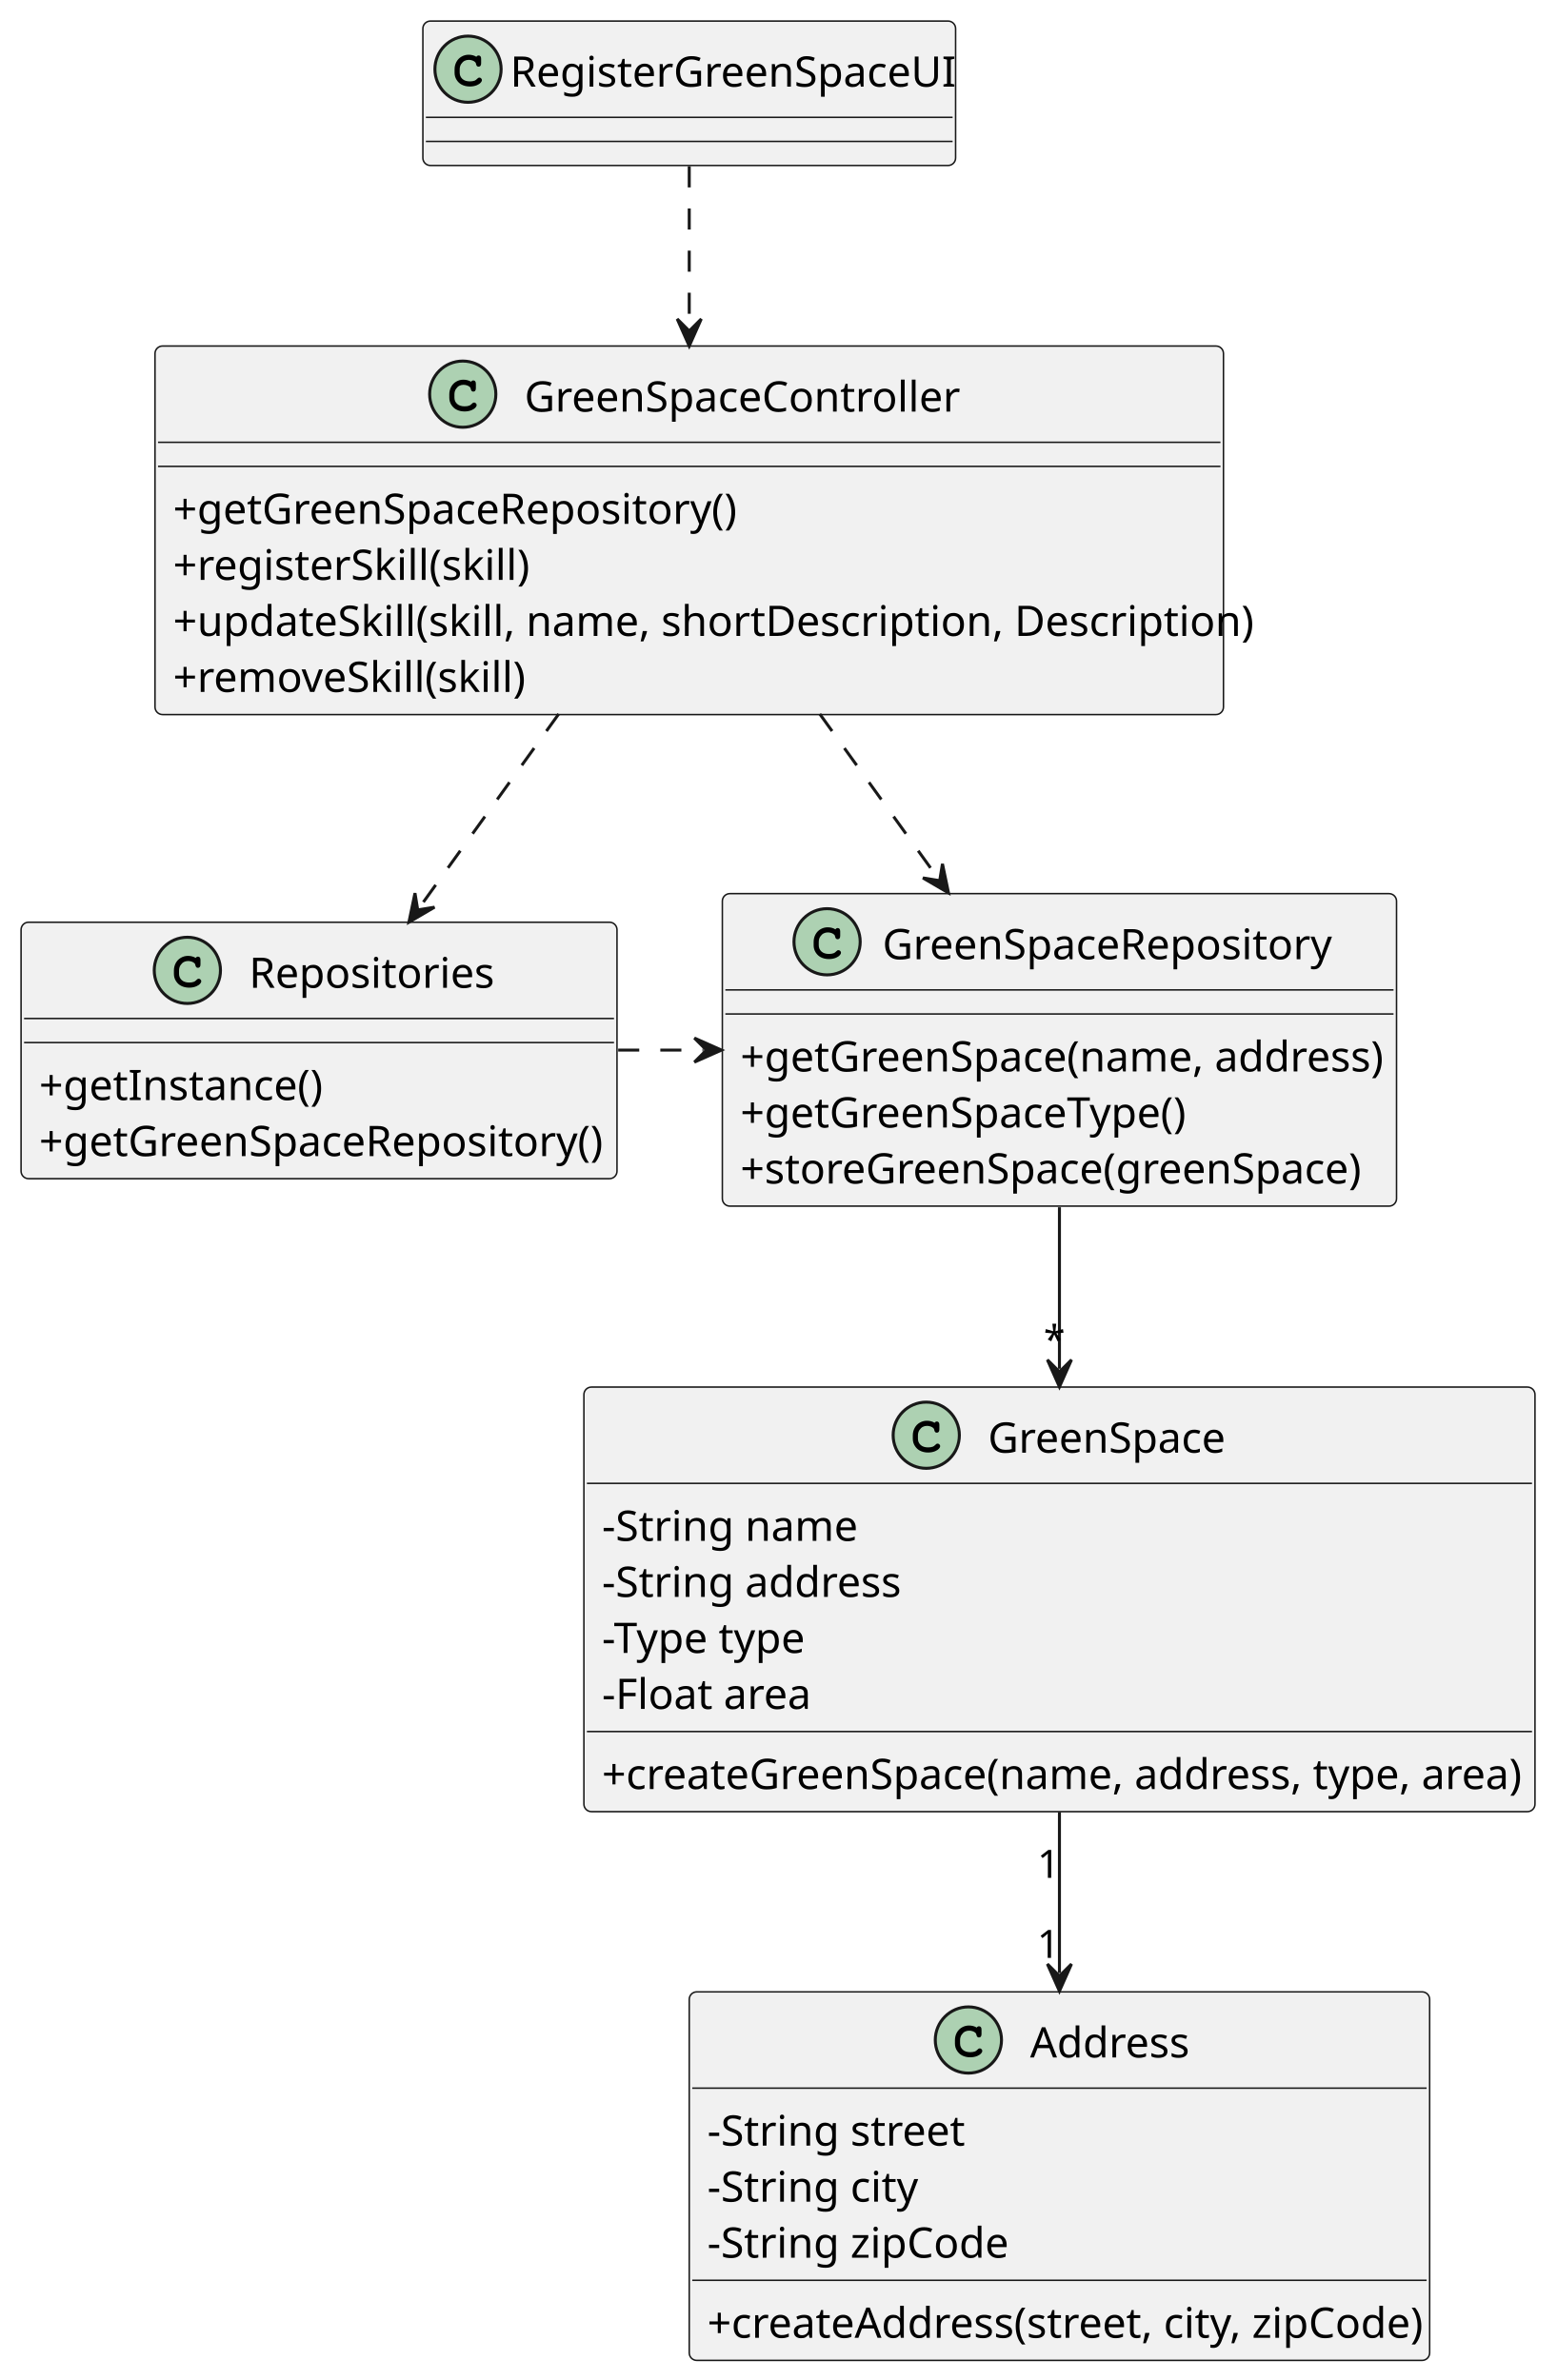
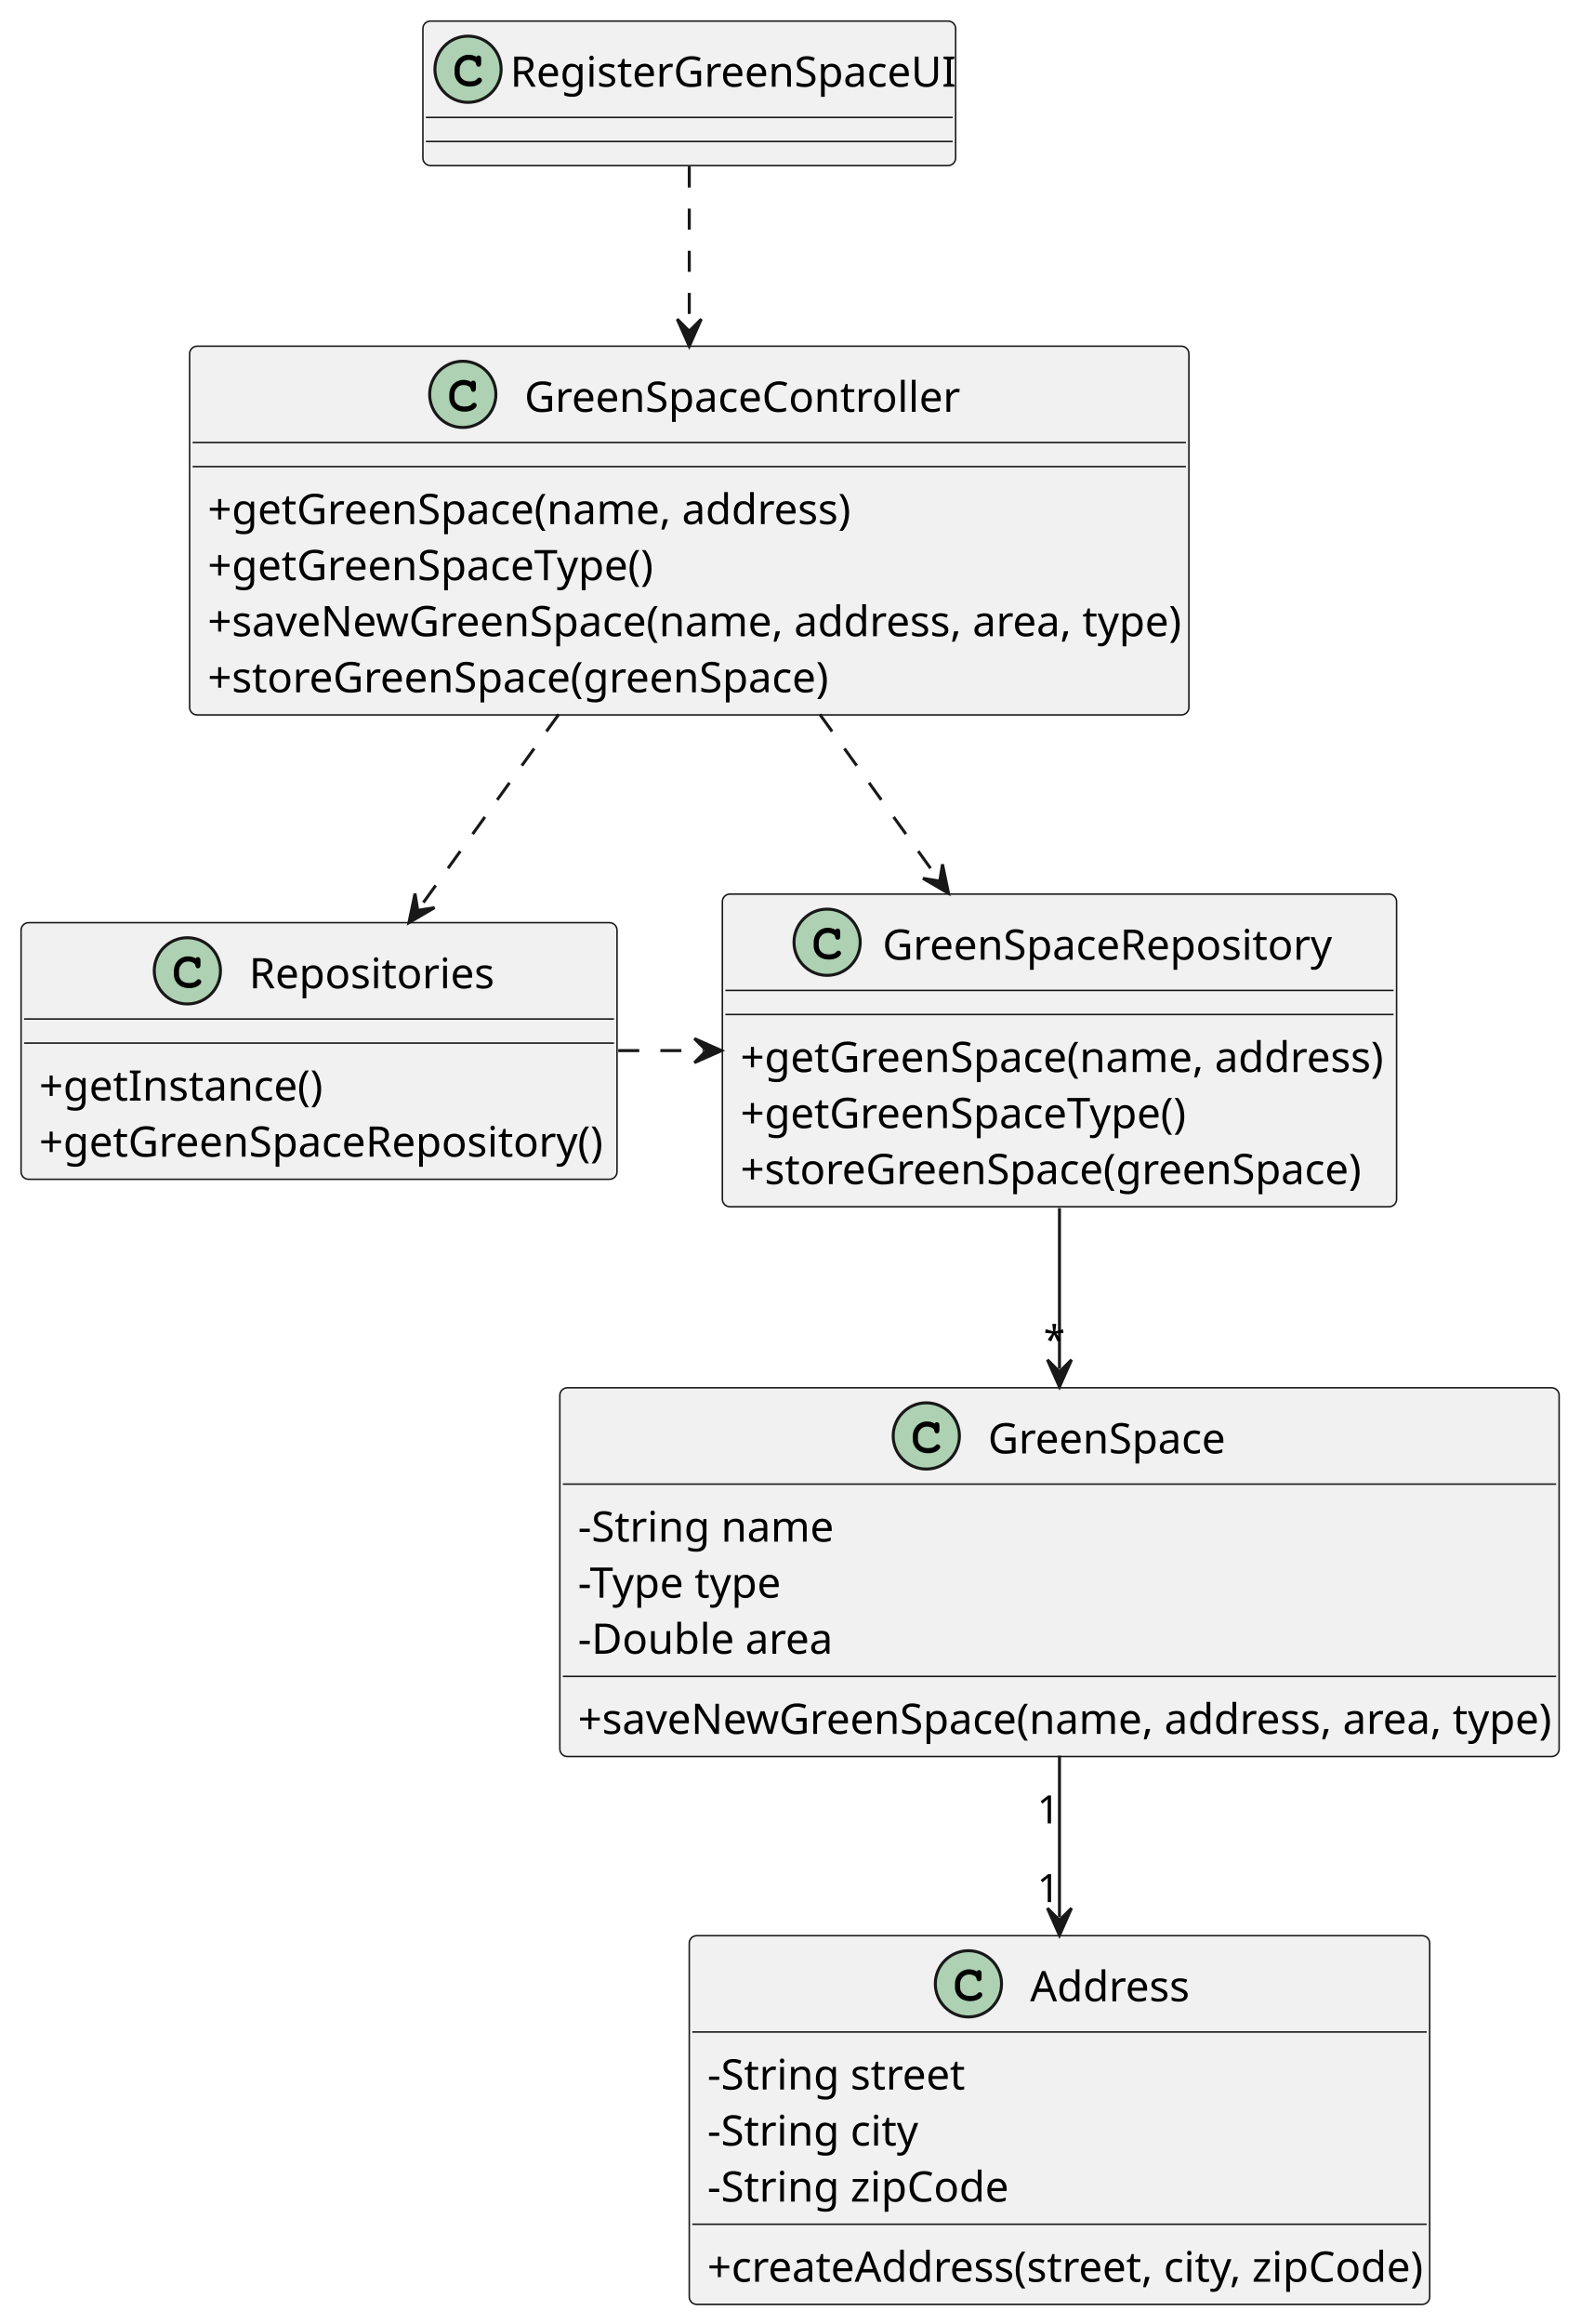
- <svg xmlns="http://www.w3.org/2000/svg" contentStyleType="text/css" height="791px" preserveAspectRatio="none" style="width:517px;height:791px;background:#FFFFFF;" version="1.1" viewBox="0 0 517 791" width="517px" zoomAndPan="magnify">
+ <svg xmlns="http://www.w3.org/2000/svg" contentStyleType="text/css" height="772px" preserveAspectRatio="none" style="width:525px;height:772px;background:#FFFFFF;" version="1.1" viewBox="0 0 525 772" width="525px" zoomAndPan="magnify">
  <defs />
  <g>
    <g id="elem_RegisterGreenSpaceUI">
      <rect codeLine="11" fill="#F1F1F1" height="48" id="RegisterGreenSpaceUI" rx="2.5" ry="2.5" style="stroke:#181818;stroke-width:0.5;" width="177" x="140.5" y="7" />
      <ellipse cx="155.5" cy="23" fill="#ADD1B2" rx="11" ry="11" style="stroke:#181818;stroke-width:1.0;" />
      <path d="M158.266,18.875 Q158.422,18.656 158.609,18.547 Q158.797,18.438 159.016,18.438 Q159.391,18.438 159.625,18.703 Q159.859,18.953 159.859,19.562 L159.859,21.016 Q159.859,21.625 159.625,21.891 Q159.391,22.156 159.016,22.156 Q158.672,22.156 158.469,21.953 Q158.266,21.766 158.156,21.25 Q158.109,20.891 157.922,20.703 Q157.594,20.328 156.984,20.109 Q156.375,19.891 155.75,19.891 Q154.984,19.891 154.344,20.219 Q153.719,20.547 153.219,21.297 Q152.734,22.047 152.734,23.078 L152.734,24.172 Q152.734,25.406 153.625,26.234 Q154.516,27.047 156.109,27.047 Q157.047,27.047 157.703,26.797 Q158.094,26.641 158.516,26.203 Q158.781,25.938 158.922,25.859 Q159.078,25.781 159.281,25.781 Q159.609,25.781 159.859,26.047 Q160.125,26.297 160.125,26.641 Q160.125,26.984 159.781,27.391 Q159.281,27.969 158.484,28.297 Q157.406,28.75 156.109,28.75 Q154.594,28.75 153.391,28.125 Q152.406,27.625 151.719,26.562 Q151.031,25.484 151.031,24.203 L151.031,23.047 Q151.031,21.719 151.641,20.578 Q152.266,19.422 153.359,18.812 Q154.453,18.188 155.688,18.188 Q156.422,18.188 157.062,18.359 Q157.719,18.516 158.266,18.875 Z " fill="#000000" />
      <text fill="#000000" font-family="sans-serif" font-size="14" lengthAdjust="spacing" textLength="145" x="169.5" y="28.797">RegisterGreenSpaceUI</text>
      <line style="stroke:#181818;stroke-width:0.5;" x1="141.5" x2="316.5" y1="39" y2="39" />
      <line style="stroke:#181818;stroke-width:0.5;" x1="141.5" x2="316.5" y1="47" y2="47" />
    </g>
    <g id="elem_GreenSpaceController">
-       <rect codeLine="14" fill="#F1F1F1" height="122.484" id="GreenSpaceController" rx="2.5" ry="2.5" style="stroke:#181818;stroke-width:0.5;" width="355" x="51.5" y="115" />
+       <rect codeLine="14" fill="#F1F1F1" height="122.484" id="GreenSpaceController" rx="2.5" ry="2.5" style="stroke:#181818;stroke-width:0.5;" width="332" x="63" y="115" />
      <ellipse cx="153.75" cy="131" fill="#ADD1B2" rx="11" ry="11" style="stroke:#181818;stroke-width:1.0;" />
      <path d="M156.516,126.875 Q156.672,126.656 156.859,126.547 Q157.047,126.438 157.266,126.438 Q157.641,126.438 157.875,126.703 Q158.109,126.953 158.109,127.562 L158.109,129.016 Q158.109,129.625 157.875,129.891 Q157.641,130.156 157.266,130.156 Q156.922,130.156 156.719,129.953 Q156.516,129.766 156.406,129.25 Q156.359,128.891 156.172,128.703 Q155.844,128.328 155.234,128.109 Q154.625,127.891 154,127.891 Q153.234,127.891 152.594,128.219 Q151.969,128.547 151.469,129.297 Q150.984,130.047 150.984,131.078 L150.984,132.172 Q150.984,133.406 151.875,134.234 Q152.766,135.047 154.359,135.047 Q155.297,135.047 155.953,134.797 Q156.344,134.641 156.766,134.203 Q157.031,133.938 157.172,133.859 Q157.328,133.781 157.531,133.781 Q157.859,133.781 158.109,134.047 Q158.375,134.297 158.375,134.641 Q158.375,134.984 158.031,135.391 Q157.531,135.969 156.734,136.297 Q155.656,136.75 154.359,136.75 Q152.844,136.75 151.641,136.125 Q150.656,135.625 149.969,134.562 Q149.281,133.484 149.281,132.203 L149.281,131.047 Q149.281,129.719 149.891,128.578 Q150.516,127.422 151.609,126.812 Q152.703,126.188 153.938,126.188 Q154.672,126.188 155.312,126.359 Q155.969,126.516 156.516,126.875 Z " fill="#000000" />
      <text fill="#000000" font-family="sans-serif" font-size="14" lengthAdjust="spacing" textLength="142" x="174.25" y="136.797">GreenSpaceController</text>
-       <line style="stroke:#181818;stroke-width:0.5;" x1="52.5" x2="405.5" y1="147" y2="147" />
-       <line style="stroke:#181818;stroke-width:0.5;" x1="52.5" x2="405.5" y1="155" y2="155" />
-       <text fill="#000000" font-family="sans-serif" font-size="14" lengthAdjust="spacing" textLength="186" x="57.5" y="174.107">+getGreenSpaceRepository()</text>
-       <text fill="#000000" font-family="sans-serif" font-size="14" lengthAdjust="spacing" textLength="114" x="57.5" y="192.728">+registerSkill(skill)</text>
-       <text fill="#000000" font-family="sans-serif" font-size="14" lengthAdjust="spacing" textLength="343" x="57.5" y="211.35">+updateSkill(skill, name, shortDescription, Description)</text>
-       <text fill="#000000" font-family="sans-serif" font-size="14" lengthAdjust="spacing" textLength="113" x="57.5" y="229.971">+removeSkill(skill)</text>
+       <line style="stroke:#181818;stroke-width:0.5;" x1="64" x2="394" y1="147" y2="147" />
+       <line style="stroke:#181818;stroke-width:0.5;" x1="64" x2="394" y1="155" y2="155" />
+       <text fill="#000000" font-family="sans-serif" font-size="14" lengthAdjust="spacing" textLength="212" x="69" y="174.107">+getGreenSpace(name, address)</text>
+       <text fill="#000000" font-family="sans-serif" font-size="14" lengthAdjust="spacing" textLength="150" x="69" y="192.728">+getGreenSpaceType()</text>
+       <text fill="#000000" font-family="sans-serif" font-size="14" lengthAdjust="spacing" textLength="320" x="69" y="211.35">+saveNewGreenSpace(name, address, area, type)</text>
+       <text fill="#000000" font-family="sans-serif" font-size="14" lengthAdjust="spacing" textLength="207" x="69" y="229.971">+storeGreenSpace(greenSpace)</text>
    </g>
    <g id="elem_GreenSpaceRepository">
      <rect codeLine="23" fill="#F1F1F1" height="103.863" id="GreenSpaceRepository" rx="2.5" ry="2.5" style="stroke:#181818;stroke-width:0.5;" width="224" x="240" y="297" />
      <ellipse cx="274.8" cy="313" fill="#ADD1B2" rx="11" ry="11" style="stroke:#181818;stroke-width:1.0;" />
      <path d="M277.566,308.875 Q277.722,308.656 277.909,308.547 Q278.097,308.438 278.316,308.438 Q278.691,308.438 278.925,308.703 Q279.159,308.953 279.159,309.562 L279.159,311.016 Q279.159,311.625 278.925,311.891 Q278.691,312.156 278.316,312.156 Q277.972,312.156 277.769,311.953 Q277.566,311.766 277.456,311.25 Q277.409,310.891 277.222,310.703 Q276.894,310.328 276.284,310.109 Q275.675,309.891 275.05,309.891 Q274.284,309.891 273.644,310.219 Q273.019,310.547 272.519,311.297 Q272.034,312.047 272.034,313.078 L272.034,314.172 Q272.034,315.406 272.925,316.234 Q273.816,317.047 275.409,317.047 Q276.347,317.047 277.003,316.797 Q277.394,316.641 277.816,316.203 Q278.081,315.938 278.222,315.859 Q278.378,315.781 278.581,315.781 Q278.909,315.781 279.159,316.047 Q279.425,316.297 279.425,316.641 Q279.425,316.984 279.081,317.391 Q278.581,317.969 277.784,318.297 Q276.706,318.75 275.409,318.75 Q273.894,318.75 272.691,318.125 Q271.706,317.625 271.019,316.562 Q270.331,315.484 270.331,314.203 L270.331,313.047 Q270.331,311.719 270.941,310.578 Q271.566,309.422 272.659,308.812 Q273.753,308.188 274.988,308.188 Q275.722,308.188 276.363,308.359 Q277.019,308.516 277.566,308.875 Z " fill="#000000" />
      <text fill="#000000" font-family="sans-serif" font-size="14" lengthAdjust="spacing" textLength="148" x="293.2" y="318.797">GreenSpaceRepository</text>
      <line style="stroke:#181818;stroke-width:0.5;" x1="241" x2="463" y1="329" y2="329" />
      <line style="stroke:#181818;stroke-width:0.5;" x1="241" x2="463" y1="337" y2="337" />
      <text fill="#000000" font-family="sans-serif" font-size="14" lengthAdjust="spacing" textLength="212" x="246" y="356.107">+getGreenSpace(name, address)</text>
      <text fill="#000000" font-family="sans-serif" font-size="14" lengthAdjust="spacing" textLength="150" x="246" y="374.728">+getGreenSpaceType()</text>
      <text fill="#000000" font-family="sans-serif" font-size="14" lengthAdjust="spacing" textLength="207" x="246" y="393.35">+storeGreenSpace(greenSpace)</text>
    </g>
    <g id="elem_GreenSpace">
-       <rect codeLine="28" fill="#F1F1F1" height="141.106" id="GreenSpace" rx="2.5" ry="2.5" style="stroke:#181818;stroke-width:0.5;" width="316" x="194" y="461" />
+       <rect codeLine="28" fill="#F1F1F1" height="122.484" id="GreenSpace" rx="2.5" ry="2.5" style="stroke:#181818;stroke-width:0.5;" width="332" x="186" y="461" />
      <ellipse cx="307.75" cy="477" fill="#ADD1B2" rx="11" ry="11" style="stroke:#181818;stroke-width:1.0;" />
      <path d="M310.516,472.875 Q310.672,472.656 310.859,472.547 Q311.047,472.438 311.266,472.438 Q311.641,472.438 311.875,472.703 Q312.109,472.953 312.109,473.562 L312.109,475.016 Q312.109,475.625 311.875,475.891 Q311.641,476.156 311.266,476.156 Q310.922,476.156 310.719,475.953 Q310.516,475.766 310.406,475.25 Q310.359,474.891 310.172,474.703 Q309.844,474.328 309.234,474.109 Q308.625,473.891 308,473.891 Q307.234,473.891 306.594,474.219 Q305.969,474.547 305.469,475.297 Q304.984,476.047 304.984,477.078 L304.984,478.172 Q304.984,479.406 305.875,480.234 Q306.766,481.047 308.359,481.047 Q309.297,481.047 309.953,480.797 Q310.344,480.641 310.766,480.203 Q311.031,479.938 311.172,479.859 Q311.328,479.781 311.531,479.781 Q311.859,479.781 312.109,480.047 Q312.375,480.297 312.375,480.641 Q312.375,480.984 312.031,481.391 Q311.531,481.969 310.734,482.297 Q309.656,482.75 308.359,482.75 Q306.844,482.75 305.641,482.125 Q304.656,481.625 303.969,480.562 Q303.281,479.484 303.281,478.203 L303.281,477.047 Q303.281,475.719 303.891,474.578 Q304.516,473.422 305.609,472.812 Q306.703,472.188 307.938,472.188 Q308.672,472.188 309.312,472.359 Q309.969,472.516 310.516,472.875 Z " fill="#000000" />
      <text fill="#000000" font-family="sans-serif" font-size="14" lengthAdjust="spacing" textLength="80" x="328.25" y="482.797">GreenSpace</text>
-       <line style="stroke:#181818;stroke-width:0.5;" x1="195" x2="509" y1="493" y2="493" />
-       <text fill="#000000" font-family="sans-serif" font-size="14" lengthAdjust="spacing" textLength="81" x="200" y="512.107">-String name</text>
-       <text fill="#000000" font-family="sans-serif" font-size="14" lengthAdjust="spacing" textLength="97" x="200" y="530.729">-String address</text>
-       <text fill="#000000" font-family="sans-serif" font-size="14" lengthAdjust="spacing" textLength="68" x="200" y="549.35">-Type type</text>
-       <text fill="#000000" font-family="sans-serif" font-size="14" lengthAdjust="spacing" textLength="70" x="200" y="567.971">-Float area</text>
-       <line style="stroke:#181818;stroke-width:0.5;" x1="195" x2="509" y1="575.484" y2="575.484" />
-       <text fill="#000000" font-family="sans-serif" font-size="14" lengthAdjust="spacing" textLength="304" x="200" y="594.592">+createGreenSpace(name, address, type, area)</text>
+       <line style="stroke:#181818;stroke-width:0.5;" x1="187" x2="517" y1="493" y2="493" />
+       <text fill="#000000" font-family="sans-serif" font-size="14" lengthAdjust="spacing" textLength="81" x="192" y="512.107">-String name</text>
+       <text fill="#000000" font-family="sans-serif" font-size="14" lengthAdjust="spacing" textLength="68" x="192" y="530.729">-Type type</text>
+       <text fill="#000000" font-family="sans-serif" font-size="14" lengthAdjust="spacing" textLength="83" x="192" y="549.35">-Double area</text>
+       <line style="stroke:#181818;stroke-width:0.5;" x1="187" x2="517" y1="556.863" y2="556.863" />
+       <text fill="#000000" font-family="sans-serif" font-size="14" lengthAdjust="spacing" textLength="320" x="192" y="575.971">+saveNewGreenSpace(name, address, area, type)</text>
    </g>
    <g id="elem_Repositories">
-       <rect codeLine="36" fill="#F1F1F1" height="85.242" id="Repositories" rx="2.5" ry="2.5" style="stroke:#181818;stroke-width:0.5;" width="198" x="7" y="306.5" />
+       <rect codeLine="35" fill="#F1F1F1" height="85.242" id="Repositories" rx="2.5" ry="2.5" style="stroke:#181818;stroke-width:0.5;" width="198" x="7" y="306.5" />
      <ellipse cx="62.25" cy="322.5" fill="#ADD1B2" rx="11" ry="11" style="stroke:#181818;stroke-width:1.0;" />
      <path d="M65.016,318.375 Q65.172,318.156 65.359,318.047 Q65.547,317.938 65.766,317.938 Q66.141,317.938 66.375,318.203 Q66.609,318.453 66.609,319.062 L66.609,320.516 Q66.609,321.125 66.375,321.391 Q66.141,321.656 65.766,321.656 Q65.422,321.656 65.219,321.453 Q65.016,321.266 64.906,320.75 Q64.859,320.391 64.672,320.203 Q64.344,319.828 63.734,319.609 Q63.125,319.391 62.5,319.391 Q61.734,319.391 61.094,319.719 Q60.469,320.047 59.969,320.797 Q59.484,321.547 59.484,322.578 L59.484,323.672 Q59.484,324.906 60.375,325.734 Q61.266,326.547 62.859,326.547 Q63.797,326.547 64.453,326.297 Q64.844,326.141 65.266,325.703 Q65.531,325.438 65.672,325.359 Q65.828,325.281 66.031,325.281 Q66.359,325.281 66.609,325.547 Q66.875,325.797 66.875,326.141 Q66.875,326.484 66.531,326.891 Q66.031,327.469 65.234,327.797 Q64.156,328.25 62.859,328.25 Q61.344,328.25 60.141,327.625 Q59.156,327.125 58.469,326.062 Q57.781,324.984 57.781,323.703 L57.781,322.547 Q57.781,321.219 58.391,320.078 Q59.016,318.922 60.109,318.312 Q61.203,317.688 62.438,317.688 Q63.172,317.688 63.812,317.859 Q64.469,318.016 65.016,318.375 Z " fill="#000000" />
      <text fill="#000000" font-family="sans-serif" font-size="14" lengthAdjust="spacing" textLength="79" x="82.75" y="328.297">Repositories</text>
      <line style="stroke:#181818;stroke-width:0.5;" x1="8" x2="204" y1="338.5" y2="338.5" />
      <line style="stroke:#181818;stroke-width:0.5;" x1="8" x2="204" y1="346.5" y2="346.5" />
      <text fill="#000000" font-family="sans-serif" font-size="14" lengthAdjust="spacing" textLength="91" x="13" y="365.607">+getInstance()</text>
      <text fill="#000000" font-family="sans-serif" font-size="14" lengthAdjust="spacing" textLength="186" x="13" y="384.228">+getGreenSpaceRepository()</text>
    </g>
    <g id="elem_Address">
-       <rect codeLine="40" fill="#F1F1F1" height="122.484" id="Address" rx="2.5" ry="2.5" style="stroke:#181818;stroke-width:0.5;" width="246" x="229" y="662" />
-       <ellipse cx="321.75" cy="678" fill="#ADD1B2" rx="11" ry="11" style="stroke:#181818;stroke-width:1.0;" />
-       <path d="M324.516,673.875 Q324.672,673.656 324.859,673.547 Q325.047,673.438 325.266,673.438 Q325.641,673.438 325.875,673.703 Q326.109,673.953 326.109,674.562 L326.109,676.016 Q326.109,676.625 325.875,676.891 Q325.641,677.156 325.266,677.156 Q324.922,677.156 324.719,676.953 Q324.516,676.766 324.406,676.25 Q324.359,675.891 324.172,675.703 Q323.844,675.328 323.234,675.109 Q322.625,674.891 322,674.891 Q321.234,674.891 320.594,675.219 Q319.969,675.547 319.469,676.297 Q318.984,677.047 318.984,678.078 L318.984,679.172 Q318.984,680.406 319.875,681.234 Q320.766,682.047 322.359,682.047 Q323.297,682.047 323.953,681.797 Q324.344,681.641 324.766,681.203 Q325.031,680.938 325.172,680.859 Q325.328,680.781 325.531,680.781 Q325.859,680.781 326.109,681.047 Q326.375,681.297 326.375,681.641 Q326.375,681.984 326.031,682.391 Q325.531,682.969 324.734,683.297 Q323.656,683.75 322.359,683.75 Q320.844,683.75 319.641,683.125 Q318.656,682.625 317.969,681.562 Q317.281,680.484 317.281,679.203 L317.281,678.047 Q317.281,676.719 317.891,675.578 Q318.516,674.422 319.609,673.812 Q320.703,673.188 321.938,673.188 Q322.672,673.188 323.312,673.359 Q323.969,673.516 324.516,673.875 Z " fill="#000000" />
-       <text fill="#000000" font-family="sans-serif" font-size="14" lengthAdjust="spacing" textLength="52" x="342.25" y="683.797">Address</text>
-       <line style="stroke:#181818;stroke-width:0.5;" x1="230" x2="474" y1="694" y2="694" />
-       <text fill="#000000" font-family="sans-serif" font-size="14" lengthAdjust="spacing" textLength="82" x="235" y="713.107">-String street</text>
-       <text fill="#000000" font-family="sans-serif" font-size="14" lengthAdjust="spacing" textLength="67" x="235" y="731.729">-String city</text>
-       <text fill="#000000" font-family="sans-serif" font-size="14" lengthAdjust="spacing" textLength="97" x="235" y="750.35">-String zipCode</text>
-       <line style="stroke:#181818;stroke-width:0.5;" x1="230" x2="474" y1="757.863" y2="757.863" />
-       <text fill="#000000" font-family="sans-serif" font-size="14" lengthAdjust="spacing" textLength="234" x="235" y="776.971">+createAddress(street, city, zipCode)</text>
+       <rect codeLine="39" fill="#F1F1F1" height="122.484" id="Address" rx="2.5" ry="2.5" style="stroke:#181818;stroke-width:0.5;" width="246" x="229" y="643" />
+       <ellipse cx="321.75" cy="659" fill="#ADD1B2" rx="11" ry="11" style="stroke:#181818;stroke-width:1.0;" />
+       <path d="M324.516,654.875 Q324.672,654.656 324.859,654.547 Q325.047,654.438 325.266,654.438 Q325.641,654.438 325.875,654.703 Q326.109,654.953 326.109,655.562 L326.109,657.016 Q326.109,657.625 325.875,657.891 Q325.641,658.156 325.266,658.156 Q324.922,658.156 324.719,657.953 Q324.516,657.766 324.406,657.25 Q324.359,656.891 324.172,656.703 Q323.844,656.328 323.234,656.109 Q322.625,655.891 322,655.891 Q321.234,655.891 320.594,656.219 Q319.969,656.547 319.469,657.297 Q318.984,658.047 318.984,659.078 L318.984,660.172 Q318.984,661.406 319.875,662.234 Q320.766,663.047 322.359,663.047 Q323.297,663.047 323.953,662.797 Q324.344,662.641 324.766,662.203 Q325.031,661.938 325.172,661.859 Q325.328,661.781 325.531,661.781 Q325.859,661.781 326.109,662.047 Q326.375,662.297 326.375,662.641 Q326.375,662.984 326.031,663.391 Q325.531,663.969 324.734,664.297 Q323.656,664.75 322.359,664.75 Q320.844,664.75 319.641,664.125 Q318.656,663.625 317.969,662.562 Q317.281,661.484 317.281,660.203 L317.281,659.047 Q317.281,657.719 317.891,656.578 Q318.516,655.422 319.609,654.812 Q320.703,654.188 321.938,654.188 Q322.672,654.188 323.312,654.359 Q323.969,654.516 324.516,654.875 Z " fill="#000000" />
+       <text fill="#000000" font-family="sans-serif" font-size="14" lengthAdjust="spacing" textLength="52" x="342.25" y="664.797">Address</text>
+       <line style="stroke:#181818;stroke-width:0.5;" x1="230" x2="474" y1="675" y2="675" />
+       <text fill="#000000" font-family="sans-serif" font-size="14" lengthAdjust="spacing" textLength="82" x="235" y="694.107">-String street</text>
+       <text fill="#000000" font-family="sans-serif" font-size="14" lengthAdjust="spacing" textLength="67" x="235" y="712.729">-String city</text>
+       <text fill="#000000" font-family="sans-serif" font-size="14" lengthAdjust="spacing" textLength="97" x="235" y="731.35">-String zipCode</text>
+       <line style="stroke:#181818;stroke-width:0.5;" x1="230" x2="474" y1="738.863" y2="738.863" />
+       <text fill="#000000" font-family="sans-serif" font-size="14" lengthAdjust="spacing" textLength="234" x="235" y="757.971">+createAddress(street, city, zipCode)</text>
    </g>
    <g id="link_RegisterGreenSpaceUI_GreenSpaceController">
-       <path codeLine="47" d="M229,55.29 C229,71.52 229,87.94 229,109 " fill="none" id="RegisterGreenSpaceUI-to-GreenSpaceController" style="stroke:#181818;stroke-width:1.0;stroke-dasharray:7.0,7.0;" />
+       <path codeLine="46" d="M229,55.29 C229,71.52 229,87.94 229,109 " fill="none" id="RegisterGreenSpaceUI-to-GreenSpaceController" style="stroke:#181818;stroke-width:1.0;stroke-dasharray:7.0,7.0;" />
      <polygon fill="#181818" points="229,115,233,106,229,110,225,106,229,115" style="stroke:#181818;stroke-width:1.0;" />
    </g>
    <g id="link_GreenSpaceController_GreenSpaceRepository">
-       <path codeLine="48" d="M272.37,237.29 C286.34,256.71 298.176,273.169 311.636,291.879 " fill="none" id="GreenSpaceController-to-GreenSpaceRepository" style="stroke:#181818;stroke-width:1.0;stroke-dasharray:7.0,7.0;" />
+       <path codeLine="47" d="M272.37,237.29 C286.34,256.71 298.176,273.169 311.636,291.879 " fill="none" id="GreenSpaceController-to-GreenSpaceRepository" style="stroke:#181818;stroke-width:1.0;stroke-dasharray:7.0,7.0;" />
      <polygon fill="#181818" points="315.14,296.75,313.131,287.108,312.22,292.691,306.637,291.78,315.14,296.75" style="stroke:#181818;stroke-width:1.0;" />
    </g>
    <g id="link_GreenSpaceController_Repositories">
-       <path codeLine="49" d="M185.63,237.29 C169.17,260.17 154.314,280.839 139.374,301.609 " fill="none" id="GreenSpaceController-to-Repositories" style="stroke:#181818;stroke-width:1.0;stroke-dasharray:7.0,7.0;" />
+       <path codeLine="48" d="M185.63,237.29 C169.17,260.17 154.314,280.839 139.374,301.609 " fill="none" id="GreenSpaceController-to-Repositories" style="stroke:#181818;stroke-width:1.0;stroke-dasharray:7.0,7.0;" />
      <polygon fill="#181818" points="135.87,306.48,144.373,301.51,138.79,302.421,137.878,296.838,135.87,306.48" style="stroke:#181818;stroke-width:1.0;" />
    </g>
    <g id="link_Repositories_GreenSpaceRepository">
-       <path codeLine="50" d="M205.39,349 C215.36,349 222.15,349 233.71,349 " fill="none" id="Repositories-to-GreenSpaceRepository" style="stroke:#181818;stroke-width:1.0;stroke-dasharray:7.0,7.0;" />
+       <path codeLine="49" d="M205.39,349 C215.36,349 222.15,349 233.71,349 " fill="none" id="Repositories-to-GreenSpaceRepository" style="stroke:#181818;stroke-width:1.0;stroke-dasharray:7.0,7.0;" />
      <polygon fill="#181818" points="239.71,349,230.71,345,234.71,349,230.71,353,239.71,349" style="stroke:#181818;stroke-width:1.0;" />
    </g>
    <g id="link_GreenSpaceRepository_GreenSpace">
-       <path codeLine="51" d="M352,401.24 C352,419.79 352,435.07 352,454.93 " fill="none" id="GreenSpaceRepository-to-GreenSpace" style="stroke:#181818;stroke-width:1.0;" />
-       <polygon fill="#181818" points="352,460.93,356,451.93,352,455.93,348,451.93,352,460.93" style="stroke:#181818;stroke-width:1.0;" />
-       <text fill="#000000" font-family="sans-serif" font-size="13" lengthAdjust="spacing" textLength="5" x="346.742" y="449.814">*</text>
+       <path codeLine="50" d="M352,401.31 C352,420 352,435.3 352,454.7 " fill="none" id="GreenSpaceRepository-to-GreenSpace" style="stroke:#181818;stroke-width:1.0;" />
+       <polygon fill="#181818" points="352,460.7,356,451.7,352,455.7,348,451.7,352,460.7" style="stroke:#181818;stroke-width:1.0;" />
+       <text fill="#000000" font-family="sans-serif" font-size="13" lengthAdjust="spacing" textLength="5" x="346.711" y="449.647">*</text>
    </g>
    <g id="link_GreenSpace_Address">
-       <path codeLine="52" d="M352,602.26 C352,621.78 352,636.83 352,655.75 " fill="none" id="GreenSpace-to-Address" style="stroke:#181818;stroke-width:1.0;" />
-       <polygon fill="#181818" points="352,661.75,356,652.75,352,656.75,348,652.75,352,661.75" style="stroke:#181818;stroke-width:1.0;" />
-       <text fill="#000000" font-family="sans-serif" font-size="13" lengthAdjust="spacing" textLength="7" x="344.656" y="624.1">1</text>
-       <text fill="#000000" font-family="sans-serif" font-size="13" lengthAdjust="spacing" textLength="7" x="344.595" y="650.702">1</text>
+       <path codeLine="51" d="M352,583.19 C352,602.4 352,617.66 352,636.87 " fill="none" id="GreenSpace-to-Address" style="stroke:#181818;stroke-width:1.0;" />
+       <polygon fill="#181818" points="352,642.87,356,633.87,352,637.87,348,633.87,352,642.87" style="stroke:#181818;stroke-width:1.0;" />
+       <text fill="#000000" font-family="sans-serif" font-size="13" lengthAdjust="spacing" textLength="7" x="344.573" y="605.7">1</text>
+       <text fill="#000000" font-family="sans-serif" font-size="13" lengthAdjust="spacing" textLength="7" x="344.595" y="631.836">1</text>
    </g>
  </g>
</svg>
